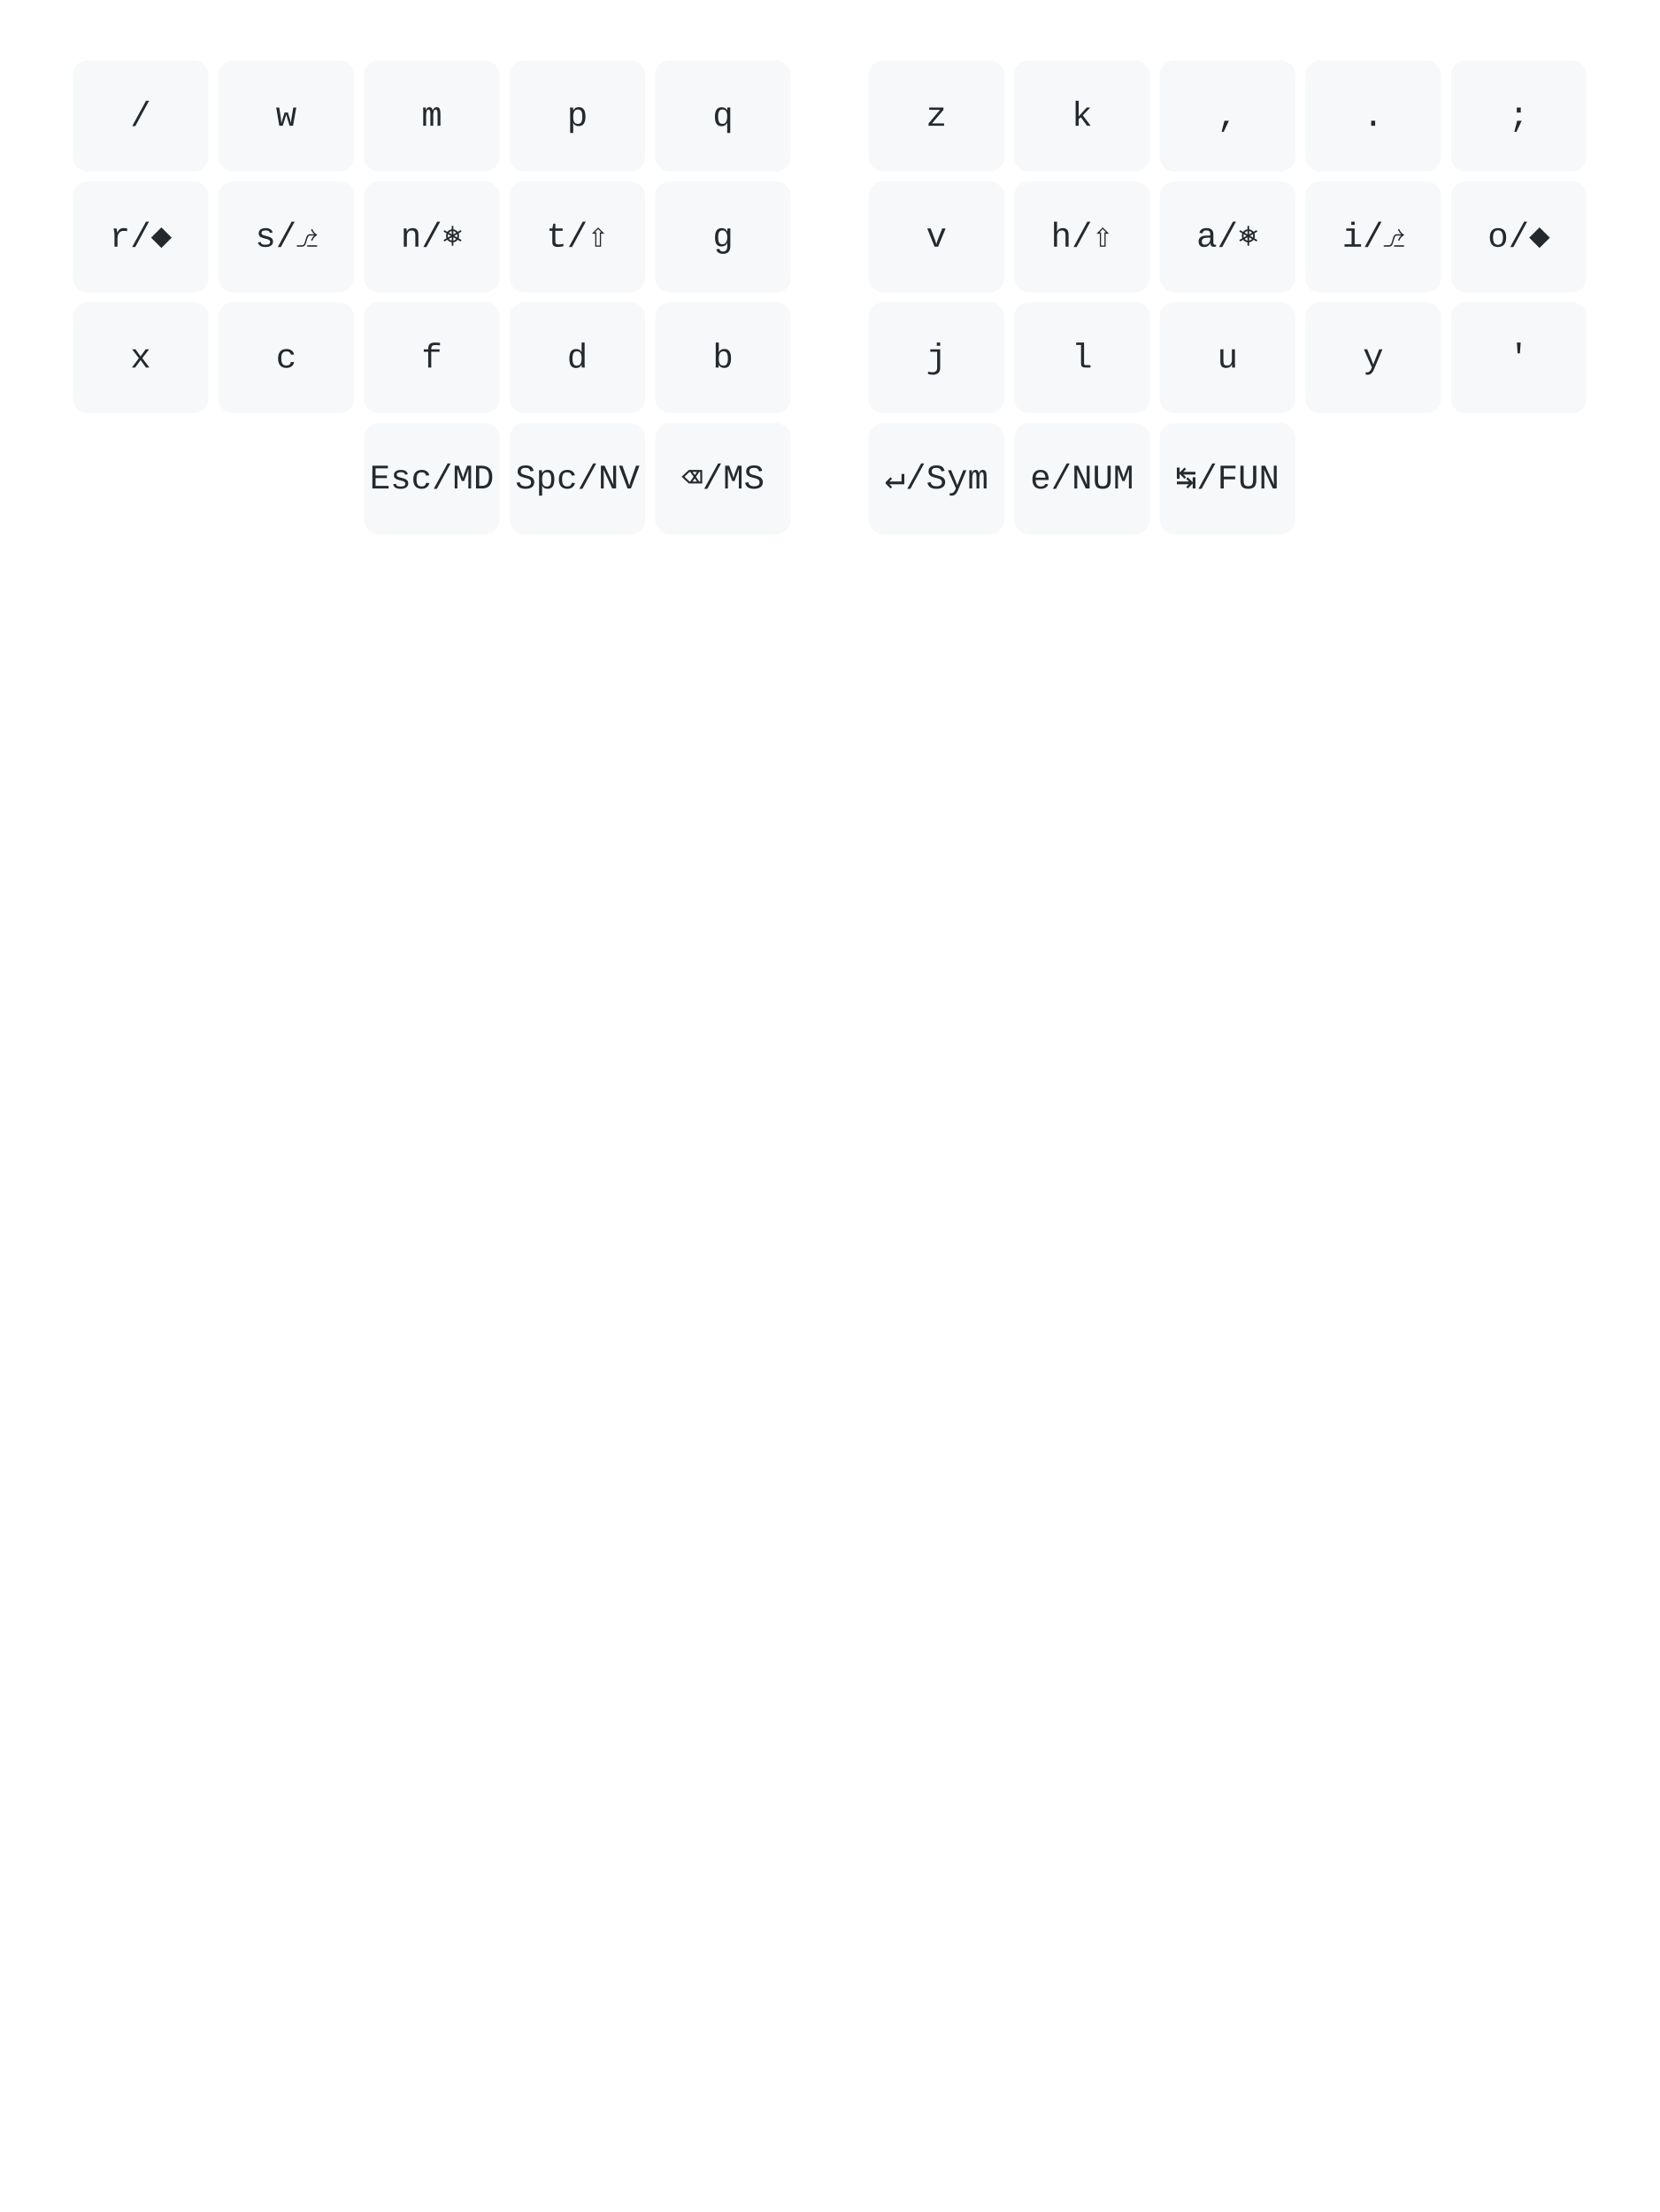
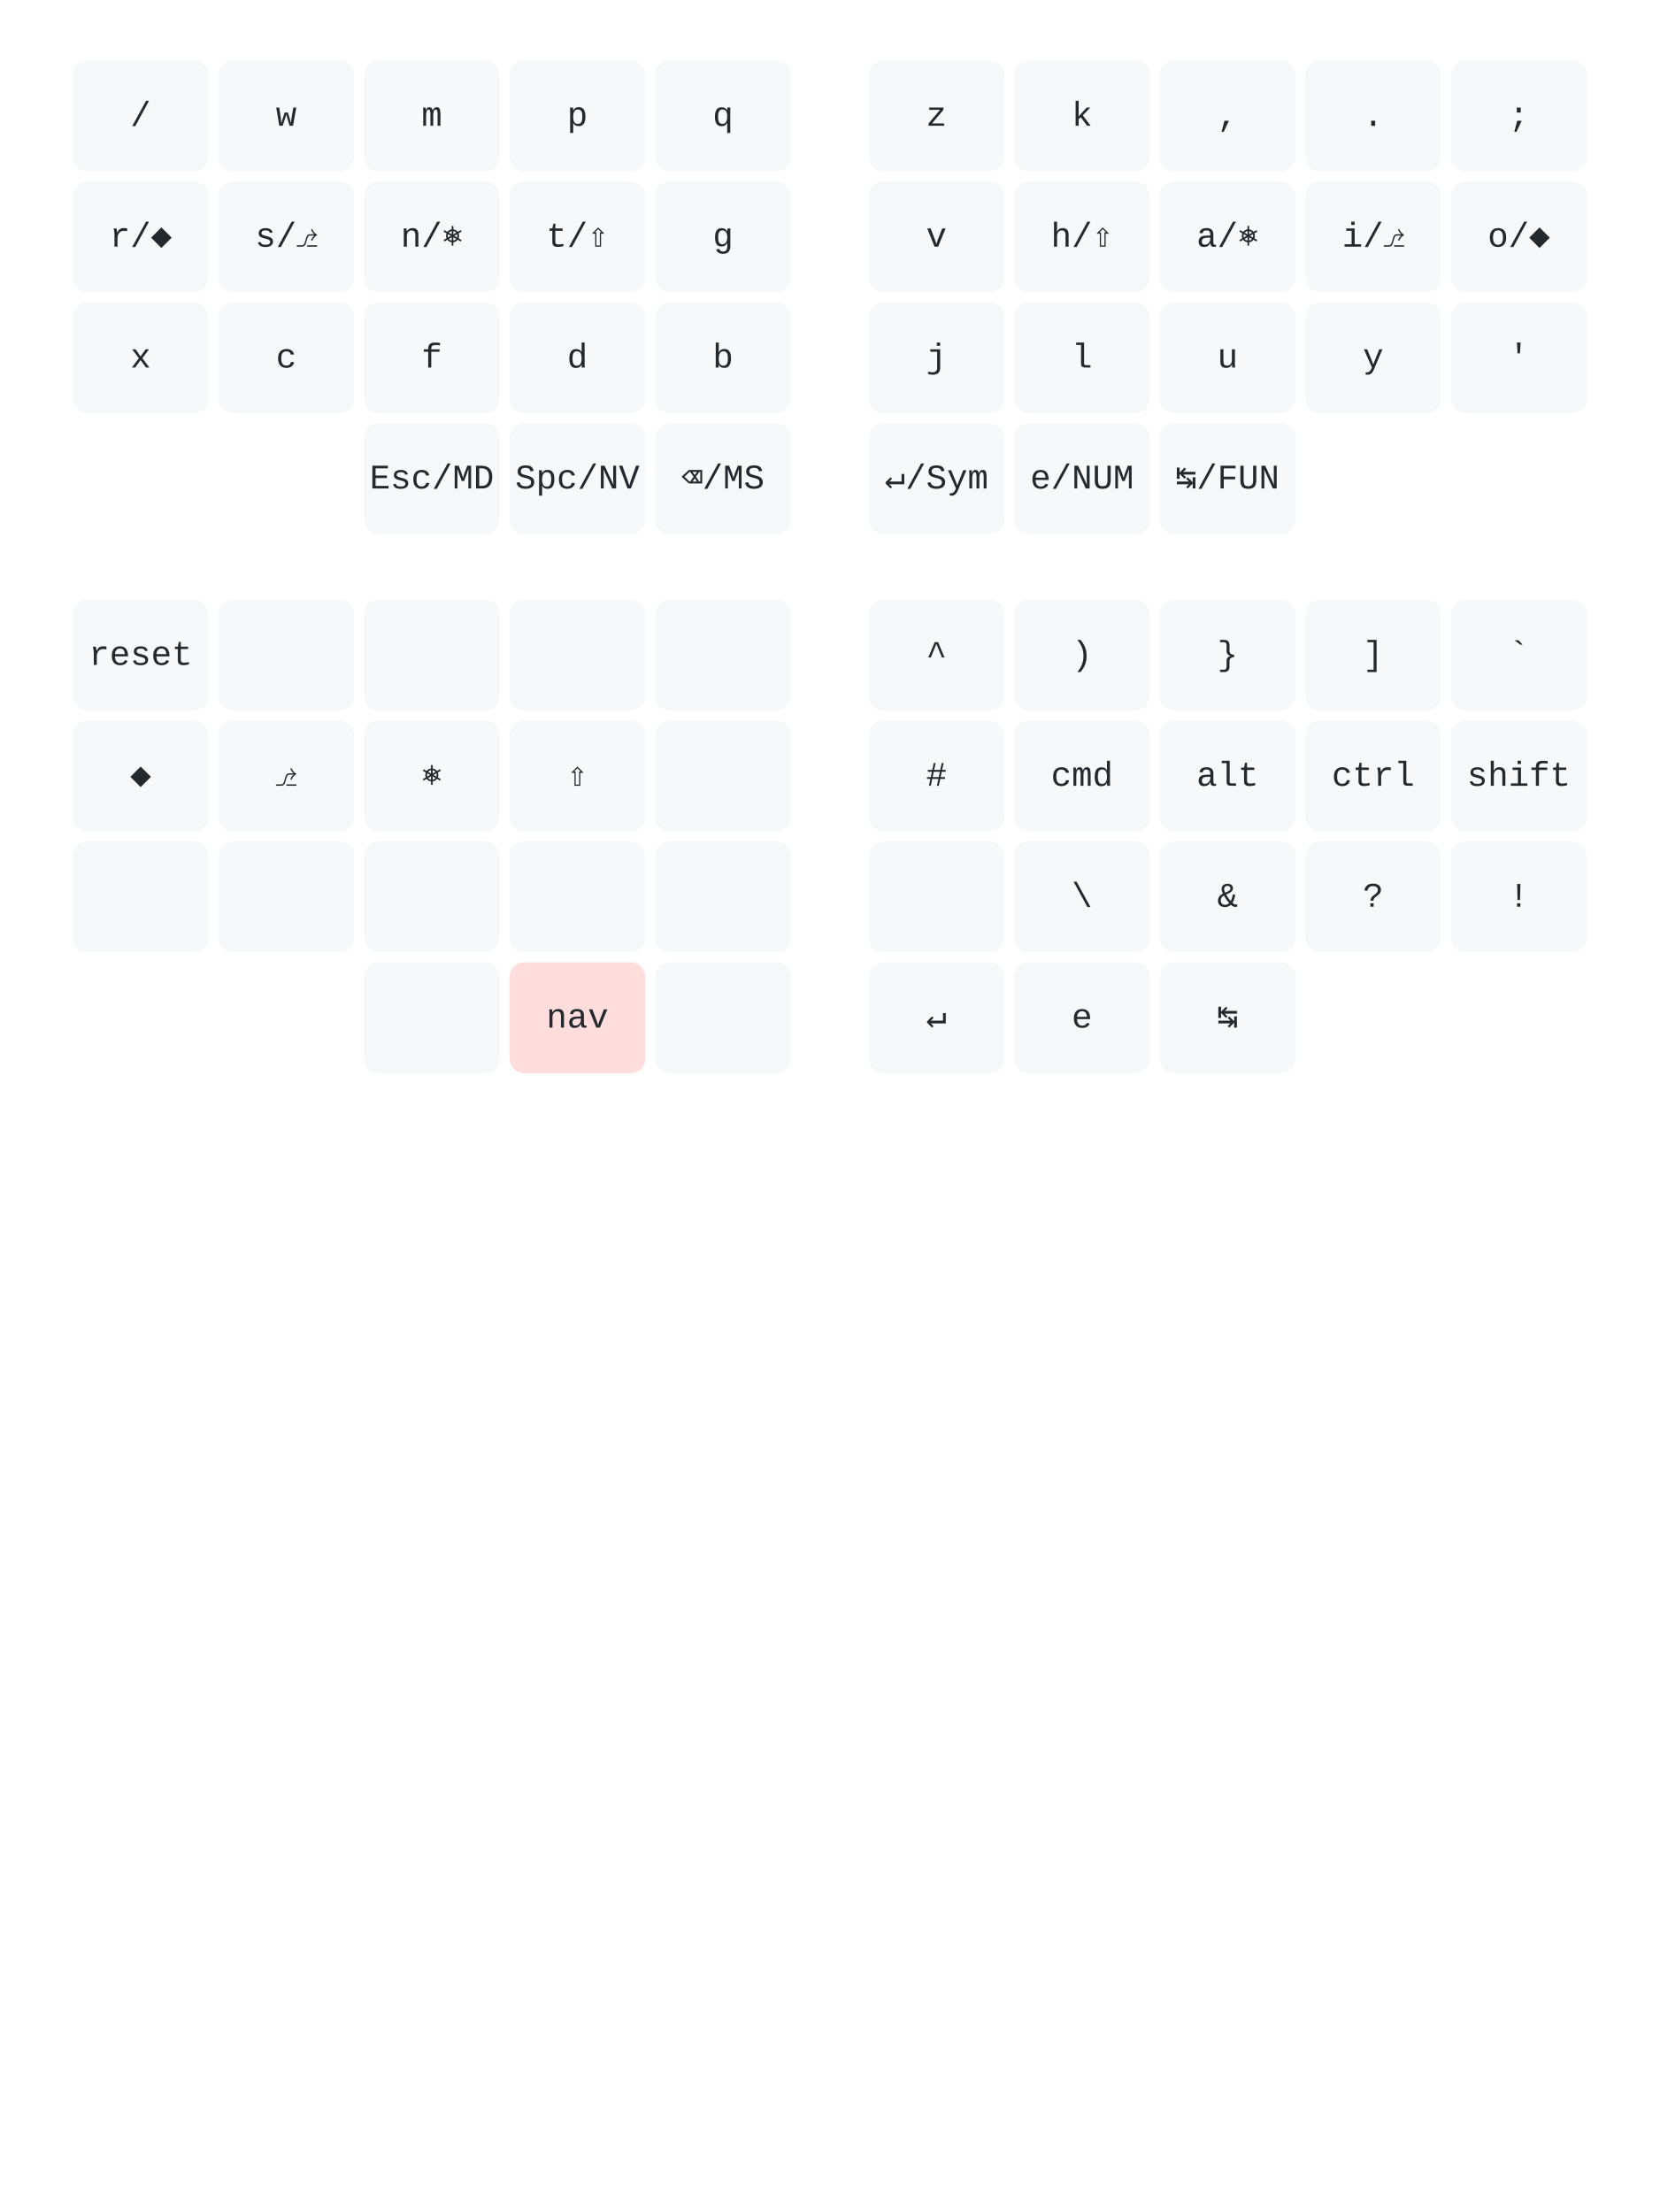
<svg xmlns="http://www.w3.org/2000/svg" width="672.5" height="896.5" viewBox="0 0 672.5 896.5">
  <style>
    svg {
        font-family: SFMono-Regular,Consolas,Liberation Mono,Menlo,monospace;
        font-size: 14px;
        font-kerning: normal;
        text-rendering: optimizeLegibility;
        fill: #24292e;
    }

    rect {
        fill: #f6f8fa;
    }

    .held {
        fill: #fdd;
    }
</style>
  <rect rx="6" ry="6" x="29.5" y="24.5" width="55" height="45" class="" />
  <text text-anchor="middle" dominant-baseline="middle" x="57.0" y="47.0">/</text>
  <rect rx="6" ry="6" x="88.5" y="24.5" width="55" height="45" class="" />
  <text text-anchor="middle" dominant-baseline="middle" x="116.0" y="47.0">w</text>
  <rect rx="6" ry="6" x="147.5" y="24.5" width="55" height="45" class="" />
  <text text-anchor="middle" dominant-baseline="middle" x="175.0" y="47.0">m</text>
  <rect rx="6" ry="6" x="206.5" y="24.5" width="55" height="45" class="" />
  <text text-anchor="middle" dominant-baseline="middle" x="234.0" y="47.0">p</text>
  <rect rx="6" ry="6" x="265.5" y="24.5" width="55" height="45" class="" />
  <text text-anchor="middle" dominant-baseline="middle" x="293.0" y="47.0">q</text>
  <rect rx="6" ry="6" x="29.5" y="73.5" width="55" height="45" class="" />
  <text text-anchor="middle" dominant-baseline="middle" x="57.0" y="96.0">r/◆</text>
  <rect rx="6" ry="6" x="88.5" y="73.5" width="55" height="45" class="" />
  <text text-anchor="middle" dominant-baseline="middle" x="116.0" y="96.0">s/⎇</text>
  <rect rx="6" ry="6" x="147.5" y="73.5" width="55" height="45" class="" />
  <text text-anchor="middle" dominant-baseline="middle" x="175.0" y="96.0">n/⎈</text>
  <rect rx="6" ry="6" x="206.5" y="73.5" width="55" height="45" class="" />
  <text text-anchor="middle" dominant-baseline="middle" x="234.0" y="96.0">t/⇧</text>
  <rect rx="6" ry="6" x="265.5" y="73.5" width="55" height="45" class="" />
  <text text-anchor="middle" dominant-baseline="middle" x="293.0" y="96.0">g</text>
  <rect rx="6" ry="6" x="29.5" y="122.5" width="55" height="45" class="" />
  <text text-anchor="middle" dominant-baseline="middle" x="57.0" y="145.0">x</text>
  <rect rx="6" ry="6" x="88.5" y="122.5" width="55" height="45" class="" />
  <text text-anchor="middle" dominant-baseline="middle" x="116.0" y="145.0">c</text>
  <rect rx="6" ry="6" x="147.5" y="122.5" width="55" height="45" class="" />
  <text text-anchor="middle" dominant-baseline="middle" x="175.0" y="145.0">f</text>
  <rect rx="6" ry="6" x="206.5" y="122.5" width="55" height="45" class="" />
  <text text-anchor="middle" dominant-baseline="middle" x="234.0" y="145.0">d</text>
  <rect rx="6" ry="6" x="265.5" y="122.5" width="55" height="45" class="" />
  <text text-anchor="middle" dominant-baseline="middle" x="293.0" y="145.0">b</text>
  <rect rx="6" ry="6" x="352.0" y="24.5" width="55" height="45" class="" />
  <text text-anchor="middle" dominant-baseline="middle" x="379.5" y="47.0">z</text>
  <rect rx="6" ry="6" x="411.0" y="24.5" width="55" height="45" class="" />
  <text text-anchor="middle" dominant-baseline="middle" x="438.5" y="47.0">k</text>
  <rect rx="6" ry="6" x="470.0" y="24.5" width="55" height="45" class="" />
  <text text-anchor="middle" dominant-baseline="middle" x="497.5" y="47.0">,</text>
  <rect rx="6" ry="6" x="529.0" y="24.5" width="55" height="45" class="" />
  <text text-anchor="middle" dominant-baseline="middle" x="556.5" y="47.0">.</text>
  <rect rx="6" ry="6" x="588.0" y="24.5" width="55" height="45" class="" />
  <text text-anchor="middle" dominant-baseline="middle" x="615.5" y="47.0">;</text>
  <rect rx="6" ry="6" x="352.0" y="73.5" width="55" height="45" class="" />
  <text text-anchor="middle" dominant-baseline="middle" x="379.5" y="96.0">v</text>
  <rect rx="6" ry="6" x="411.0" y="73.5" width="55" height="45" class="" />
  <text text-anchor="middle" dominant-baseline="middle" x="438.5" y="96.0">h/⇧</text>
  <rect rx="6" ry="6" x="470.0" y="73.5" width="55" height="45" class="" />
  <text text-anchor="middle" dominant-baseline="middle" x="497.5" y="96.0">a/⎈</text>
  <rect rx="6" ry="6" x="529.0" y="73.5" width="55" height="45" class="" />
  <text text-anchor="middle" dominant-baseline="middle" x="556.5" y="96.0">i/⎇</text>
  <rect rx="6" ry="6" x="588.0" y="73.5" width="55" height="45" class="" />
  <text text-anchor="middle" dominant-baseline="middle" x="615.5" y="96.0">o/◆</text>
  <rect rx="6" ry="6" x="352.0" y="122.5" width="55" height="45" class="" />
  <text text-anchor="middle" dominant-baseline="middle" x="379.5" y="145.0">j</text>
  <rect rx="6" ry="6" x="411.0" y="122.5" width="55" height="45" class="" />
  <text text-anchor="middle" dominant-baseline="middle" x="438.5" y="145.0">l</text>
  <rect rx="6" ry="6" x="470.0" y="122.5" width="55" height="45" class="" />
  <text text-anchor="middle" dominant-baseline="middle" x="497.5" y="145.0">u</text>
  <rect rx="6" ry="6" x="529.0" y="122.5" width="55" height="45" class="" />
  <text text-anchor="middle" dominant-baseline="middle" x="556.5" y="145.0">y</text>
  <rect rx="6" ry="6" x="588.0" y="122.5" width="55" height="45" class="" />
  <text text-anchor="middle" dominant-baseline="middle" x="615.5" y="145.0">'</text>
  <rect rx="6" ry="6" x="147.5" y="171.5" width="55" height="45" class="" />
  <text text-anchor="middle" dominant-baseline="middle" x="175.0" y="194.0">Esc/MD</text>
  <rect rx="6" ry="6" x="206.5" y="171.5" width="55" height="45" class="" />
  <text text-anchor="middle" dominant-baseline="middle" x="234.0" y="194.0">Spc/NV</text>
  <rect rx="6" ry="6" x="265.5" y="171.5" width="55" height="45" class="" />
  <text text-anchor="middle" dominant-baseline="middle" x="293.0" y="194.0">⌫/MS</text>
  <rect rx="6" ry="6" x="352.0" y="171.5" width="55" height="45" class="" />
  <text text-anchor="middle" dominant-baseline="middle" x="379.5" y="194.0">↵/Sym</text>
  <rect rx="6" ry="6" x="411.0" y="171.5" width="55" height="45" class="" />
  <text text-anchor="middle" dominant-baseline="middle" x="438.5" y="194.0">e/NUM</text>
  <rect rx="6" ry="6" x="470.0" y="171.5" width="55" height="45" class="" />
  <text text-anchor="middle" dominant-baseline="middle" x="497.5" y="194.0">↹/FUN</text>
+   <rect rx="6" ry="6" x="29.5" y="243.0" width="55" height="45" class="" />
+   <text text-anchor="middle" dominant-baseline="middle" x="57.0" y="265.5">reset</text>
+   <rect rx="6" ry="6" x="88.5" y="243.0" width="55" height="45" class="" />
+   <rect rx="6" ry="6" x="147.5" y="243.0" width="55" height="45" class="" />
+   <rect rx="6" ry="6" x="206.5" y="243.0" width="55" height="45" class="" />
+   <rect rx="6" ry="6" x="265.5" y="243.0" width="55" height="45" class="" />
+   <rect rx="6" ry="6" x="29.5" y="292.0" width="55" height="45" class="" />
+   <text text-anchor="middle" dominant-baseline="middle" x="57.0" y="314.5">◆</text>
+   <rect rx="6" ry="6" x="88.5" y="292.0" width="55" height="45" class="" />
+   <text text-anchor="middle" dominant-baseline="middle" x="116.0" y="314.5">⎇</text>
+   <rect rx="6" ry="6" x="147.5" y="292.0" width="55" height="45" class="" />
+   <text text-anchor="middle" dominant-baseline="middle" x="175.0" y="314.5">⎈</text>
+   <rect rx="6" ry="6" x="206.5" y="292.0" width="55" height="45" class="" />
+   <text text-anchor="middle" dominant-baseline="middle" x="234.0" y="314.5">⇧</text>
+   <rect rx="6" ry="6" x="265.5" y="292.0" width="55" height="45" class="" />
+   <rect rx="6" ry="6" x="29.5" y="341.0" width="55" height="45" class="" />
+   <rect rx="6" ry="6" x="88.5" y="341.0" width="55" height="45" class="" />
+   <rect rx="6" ry="6" x="147.5" y="341.0" width="55" height="45" class="" />
+   <rect rx="6" ry="6" x="206.5" y="341.0" width="55" height="45" class="" />
+   <rect rx="6" ry="6" x="265.5" y="341.0" width="55" height="45" class="" />
+   <rect rx="6" ry="6" x="352.0" y="243.0" width="55" height="45" class="" />
+   <text text-anchor="middle" dominant-baseline="middle" x="379.5" y="265.5">^</text>
+   <rect rx="6" ry="6" x="411.0" y="243.0" width="55" height="45" class="" />
+   <text text-anchor="middle" dominant-baseline="middle" x="438.5" y="265.5">)</text>
+   <rect rx="6" ry="6" x="470.0" y="243.0" width="55" height="45" class="" />
+   <text text-anchor="middle" dominant-baseline="middle" x="497.5" y="265.5">}</text>
+   <rect rx="6" ry="6" x="529.0" y="243.0" width="55" height="45" class="" />
+   <text text-anchor="middle" dominant-baseline="middle" x="556.5" y="265.5">]</text>
+   <rect rx="6" ry="6" x="588.0" y="243.0" width="55" height="45" class="" />
+   <text text-anchor="middle" dominant-baseline="middle" x="615.5" y="265.5">`</text>
+   <rect rx="6" ry="6" x="352.0" y="292.0" width="55" height="45" class="" />
+   <text text-anchor="middle" dominant-baseline="middle" x="379.5" y="314.5">#</text>
+   <rect rx="6" ry="6" x="411.0" y="292.0" width="55" height="45" class="" />
+   <text text-anchor="middle" dominant-baseline="middle" x="438.5" y="314.5">cmd</text>
+   <rect rx="6" ry="6" x="470.0" y="292.0" width="55" height="45" class="" />
+   <text text-anchor="middle" dominant-baseline="middle" x="497.5" y="314.5">alt</text>
+   <rect rx="6" ry="6" x="529.0" y="292.0" width="55" height="45" class="" />
+   <text text-anchor="middle" dominant-baseline="middle" x="556.5" y="314.5">ctrl</text>
+   <rect rx="6" ry="6" x="588.0" y="292.0" width="55" height="45" class="" />
+   <text text-anchor="middle" dominant-baseline="middle" x="615.5" y="314.5">shift</text>
+   <rect rx="6" ry="6" x="352.0" y="341.0" width="55" height="45" class="" />
+   <rect rx="6" ry="6" x="411.0" y="341.0" width="55" height="45" class="" />
+   <text text-anchor="middle" dominant-baseline="middle" x="438.5" y="363.5">\</text>
+   <rect rx="6" ry="6" x="470.0" y="341.0" width="55" height="45" class="" />
+   <text text-anchor="middle" dominant-baseline="middle" x="497.5" y="363.5">&amp;</text>
+   <rect rx="6" ry="6" x="529.0" y="341.0" width="55" height="45" class="" />
+   <text text-anchor="middle" dominant-baseline="middle" x="556.5" y="363.5">?</text>
+   <rect rx="6" ry="6" x="588.0" y="341.0" width="55" height="45" class="" />
+   <text text-anchor="middle" dominant-baseline="middle" x="615.5" y="363.5">!</text>
+   <rect rx="6" ry="6" x="147.5" y="390.0" width="55" height="45" class="" />
+   <rect rx="6" ry="6" x="206.5" y="390.0" width="55" height="45" class="held" />
+   <text text-anchor="middle" dominant-baseline="middle" x="234.0" y="412.5">nav</text>
+   <rect rx="6" ry="6" x="265.5" y="390.0" width="55" height="45" class="" />
+   <rect rx="6" ry="6" x="352.0" y="390.0" width="55" height="45" class="" />
+   <text text-anchor="middle" dominant-baseline="middle" x="379.5" y="412.5">↵</text>
+   <rect rx="6" ry="6" x="411.0" y="390.0" width="55" height="45" class="" />
+   <text text-anchor="middle" dominant-baseline="middle" x="438.5" y="412.5">e</text>
+   <rect rx="6" ry="6" x="470.0" y="390.0" width="55" height="45" class="" />
+   <text text-anchor="middle" dominant-baseline="middle" x="497.5" y="412.5">↹</text>
</svg>
